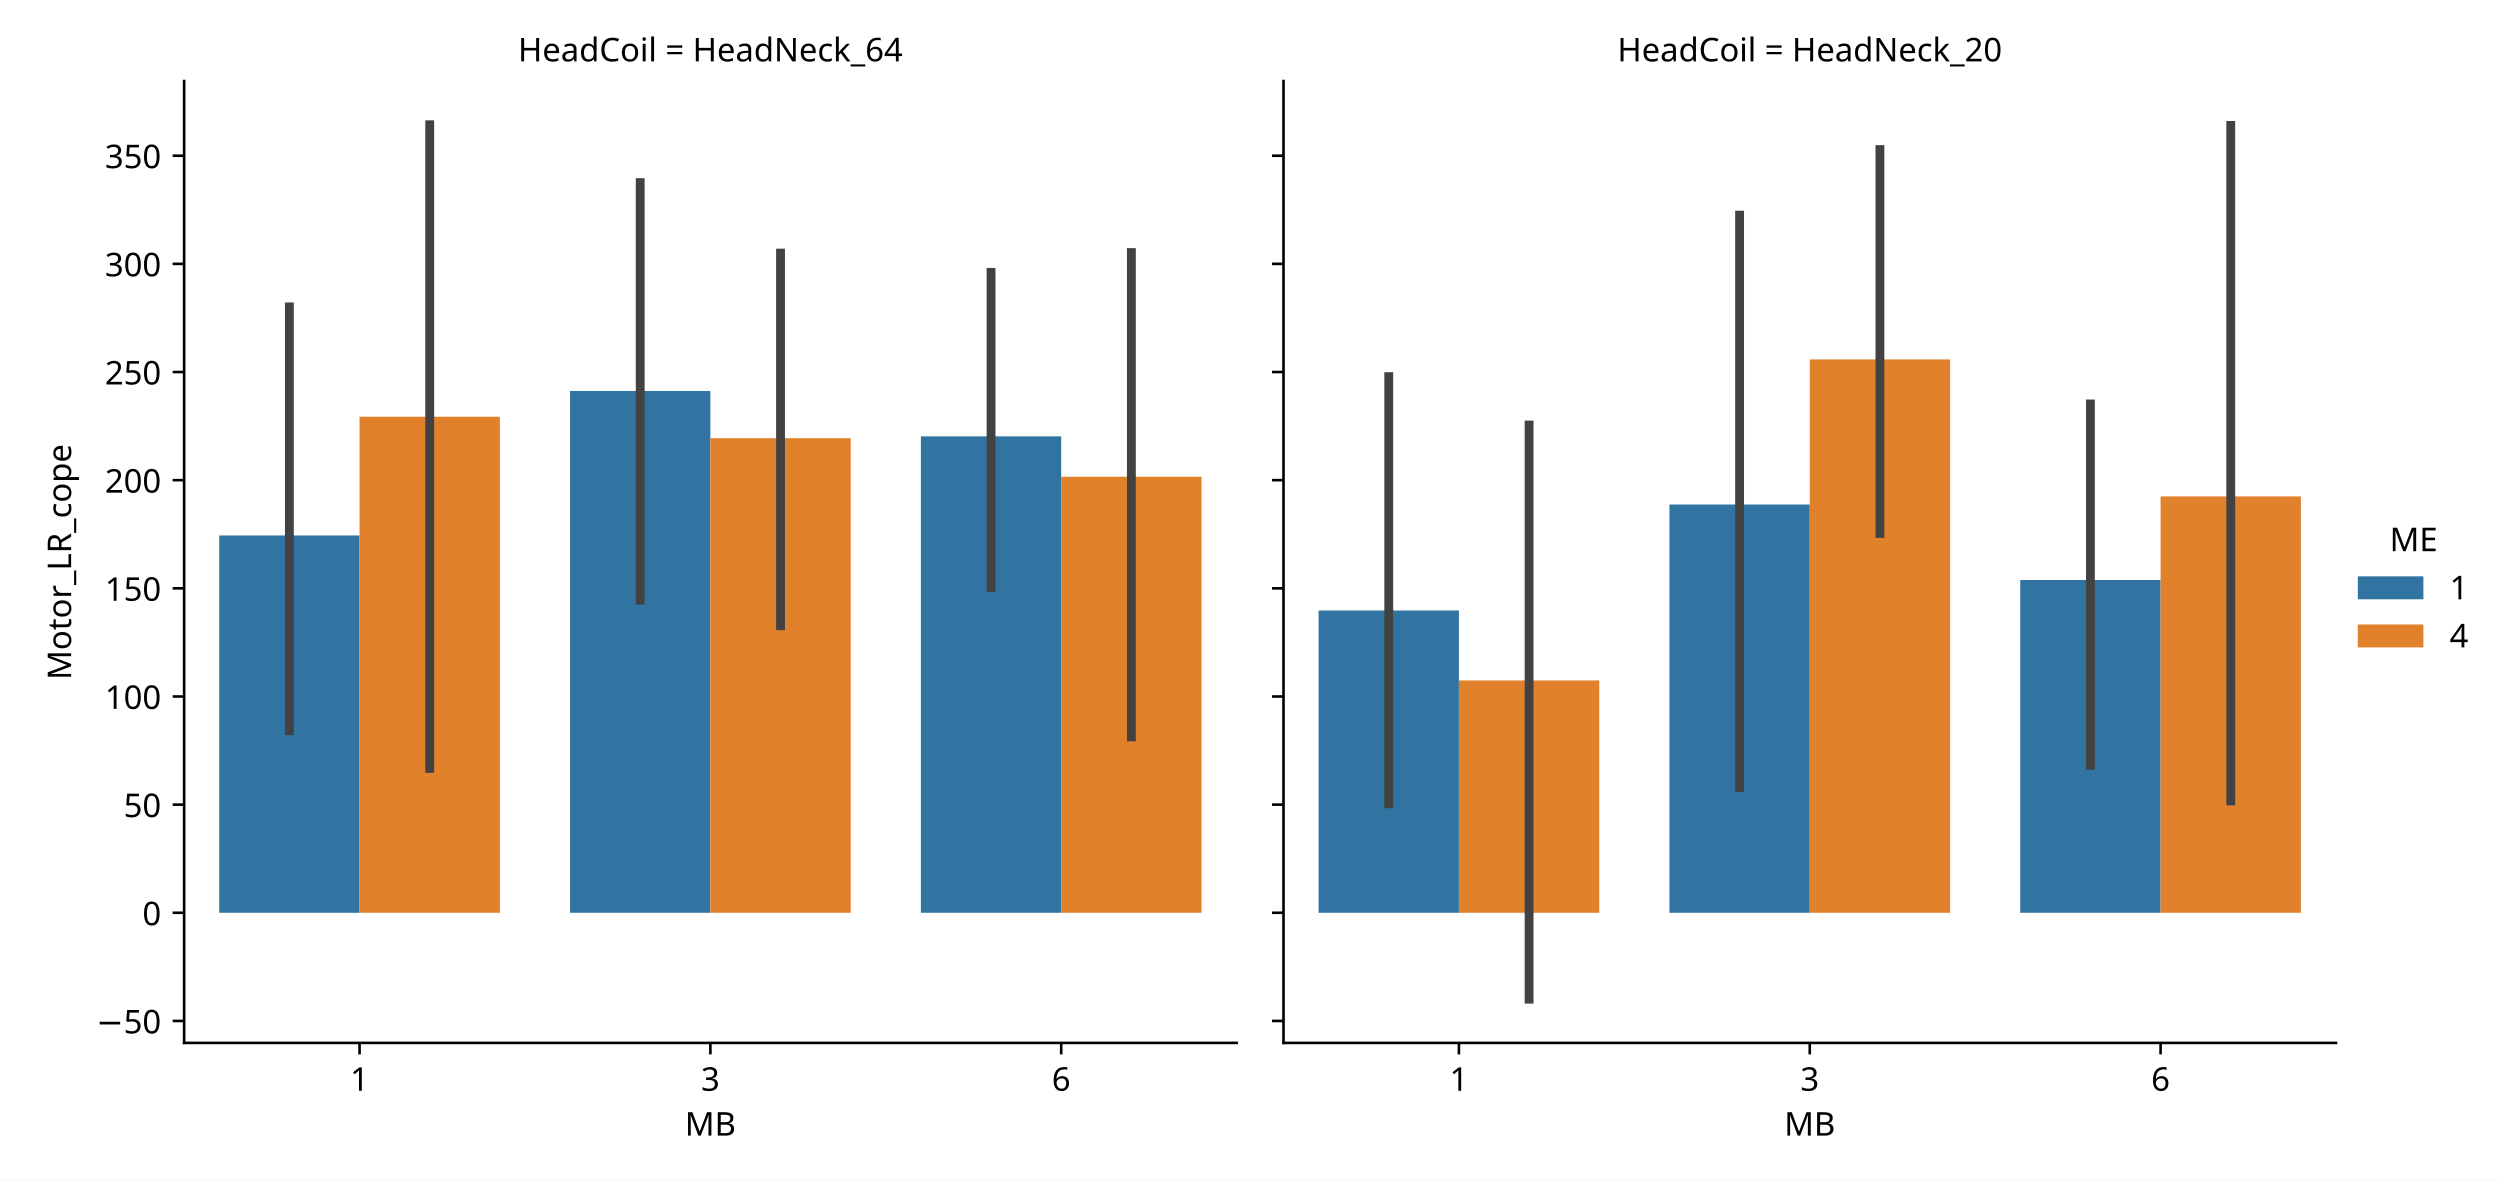
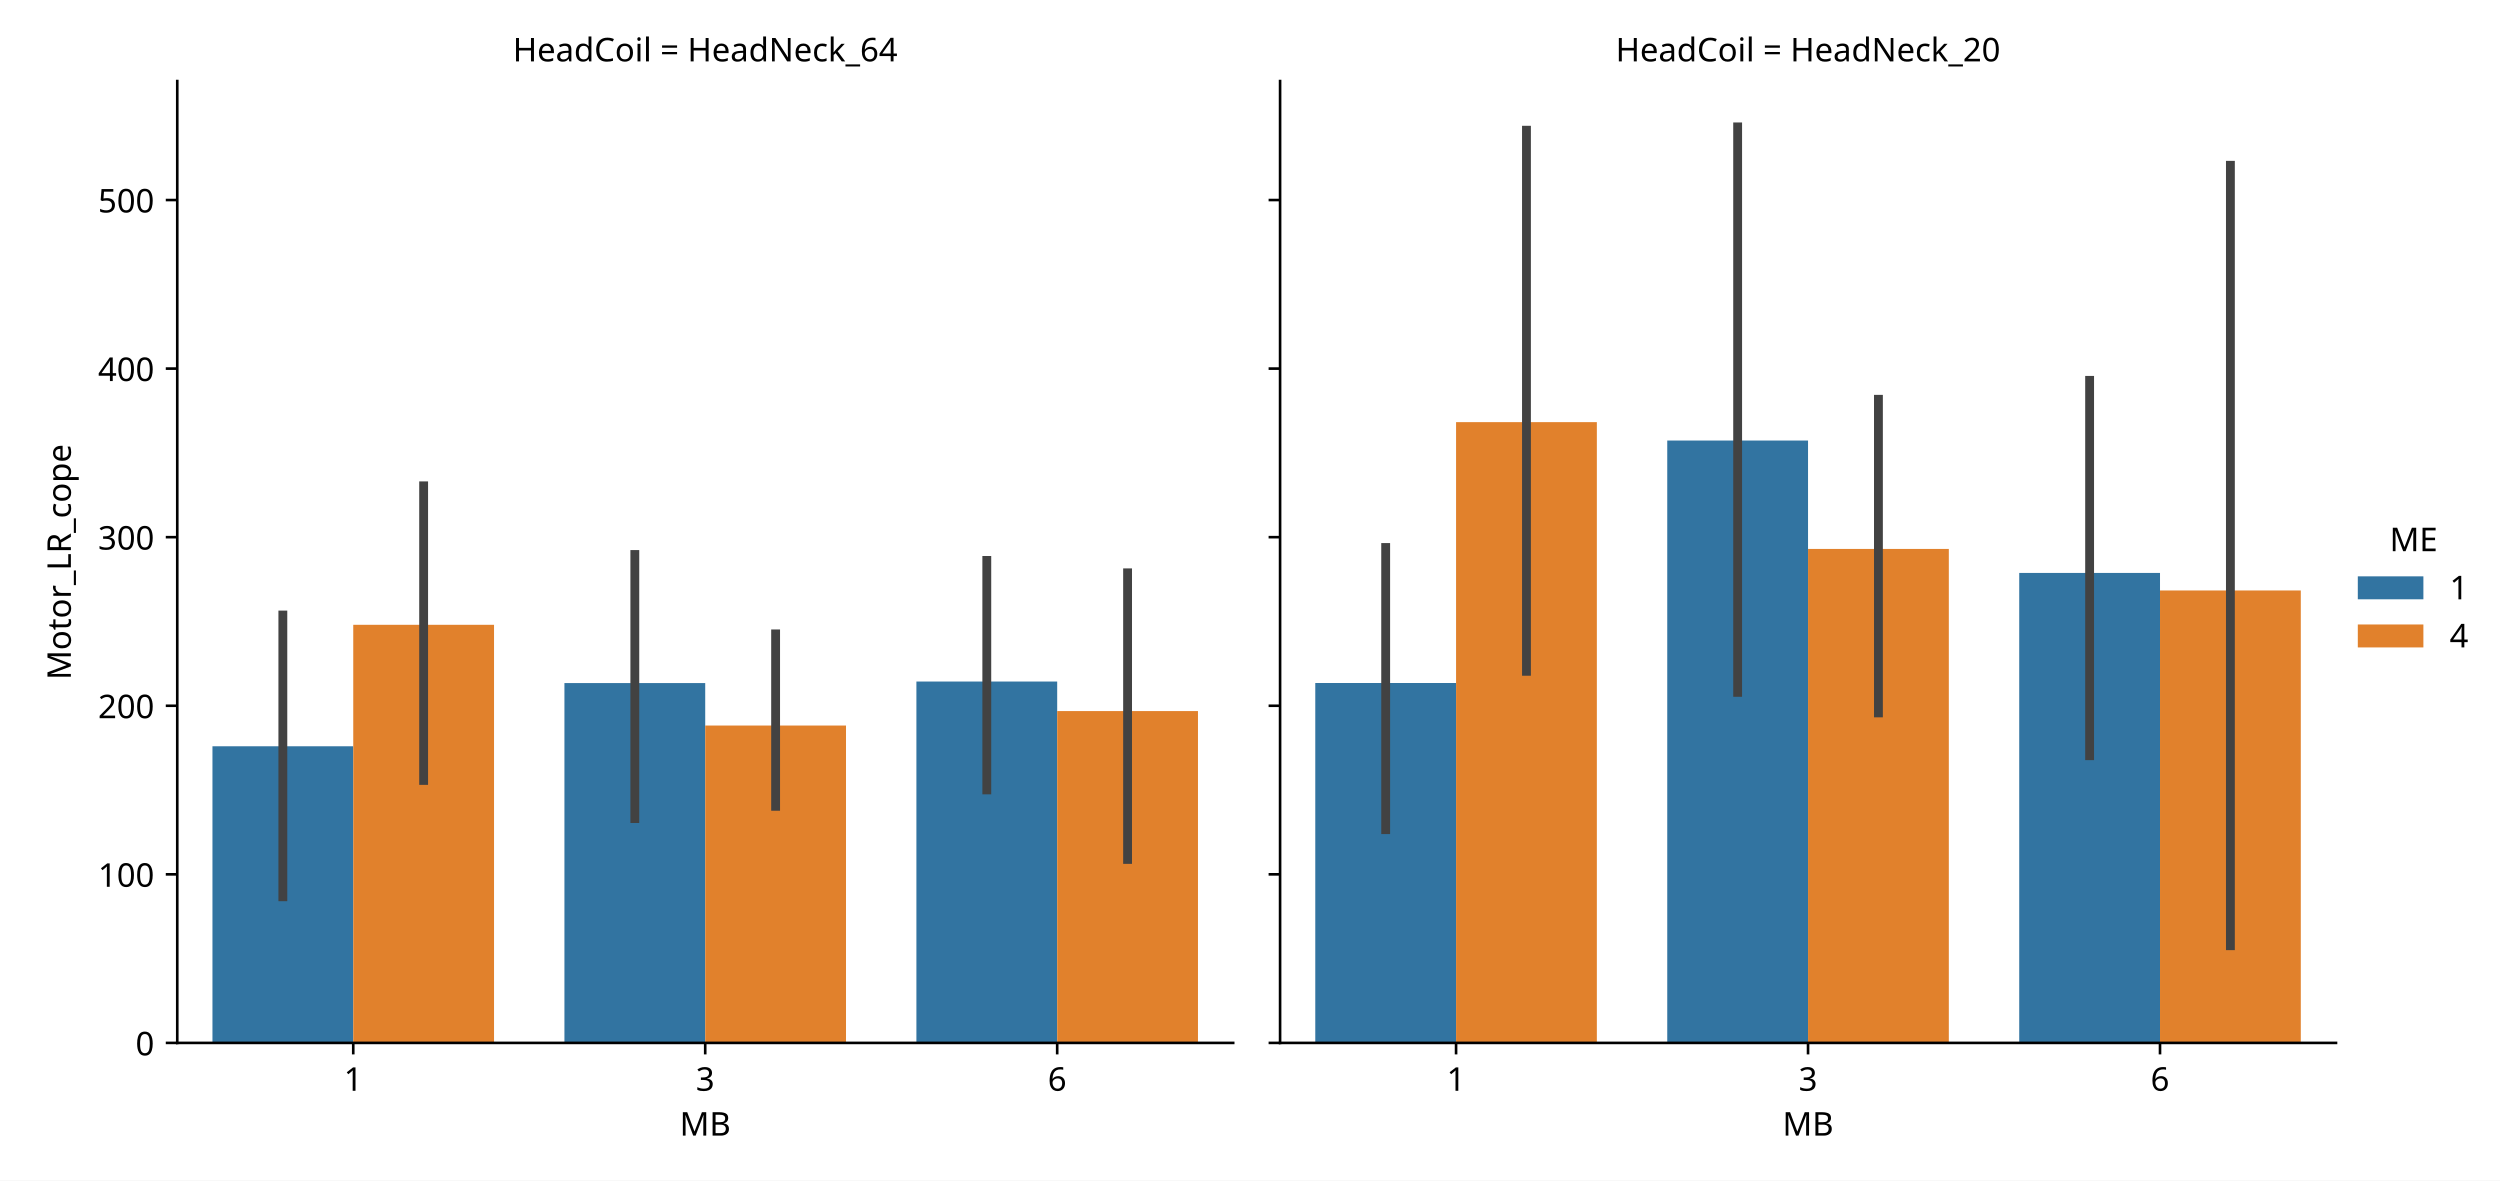
<svg xmlns="http://www.w3.org/2000/svg" xmlns:xlink="http://www.w3.org/1999/xlink" width="762.39pt" height="360pt" viewBox="0 0 762.39 360" version="1.1">
  <defs>
    <style type="text/css">*{stroke-linejoin: round; stroke-linecap: butt}</style>
  </defs>
  <g id="figure_1">
    <g id="patch_1">
      <path d="M 0 360  L 762.39 360  L 762.39 0  L 0 0  z " style="fill: #ffffff" />
    </g>
    <g id="axes_1">
      <g id="patch_2">
-         <path d="M 56.152 318.04  L 377.114 318.04  L 377.114 24.72  L 56.152 24.72  z " style="fill: #ffffff" />
+         <path d="M 54.056 318.04  L 376.064 318.04  L 376.064 24.72  L 54.056 24.72  z " style="fill: #ffffff" />
      </g>
      <g id="patch_3">
-         <path d="M 66.851 278.359  L 109.646 278.359  L 109.646 163.29  L 66.851 163.29  z " clip-path="url(#p3f615f6585)" style="fill: #3274a1" />
+         <path d="M 64.789 318.04  L 107.724 318.04  L 107.724 227.584  L 64.789 227.584  z " clip-path="url(#p8c4ea54817)" style="fill: #3274a1" />
      </g>
      <g id="patch_4">
-         <path d="M 173.838 278.359  L 216.633 278.359  L 216.633 119.233  L 173.838 119.233  z " clip-path="url(#p3f615f6585)" style="fill: #3274a1" />
+         <path d="M 172.125 318.04  L 215.06 318.04  L 215.06 208.307  L 172.125 208.307  z " clip-path="url(#p8c4ea54817)" style="fill: #3274a1" />
      </g>
      <g id="patch_5">
-         <path d="M 280.825 278.359  L 323.62 278.359  L 323.62 133.067  L 280.825 133.067  z " clip-path="url(#p3f615f6585)" style="fill: #3274a1" />
+         <path d="M 279.461 318.04  L 322.396 318.04  L 322.396 207.842  L 279.461 207.842  z " clip-path="url(#p8c4ea54817)" style="fill: #3274a1" />
      </g>
      <g id="patch_6">
-         <path d="M 109.646 278.359  L 152.441 278.359  L 152.441 127.082  L 109.646 127.082  z " clip-path="url(#p3f615f6585)" style="fill: #e1812c" />
+         <path d="M 107.724 318.04  L 150.658 318.04  L 150.658 190.539  L 107.724 190.539  z " clip-path="url(#p8c4ea54817)" style="fill: #e1812c" />
      </g>
      <g id="patch_7">
-         <path d="M 216.633 278.359  L 259.428 278.359  L 259.428 133.627  L 216.633 133.627  z " clip-path="url(#p3f615f6585)" style="fill: #e1812c" />
+         <path d="M 215.06 318.04  L 257.994 318.04  L 257.994 221.247  L 215.06 221.247  z " clip-path="url(#p8c4ea54817)" style="fill: #e1812c" />
      </g>
      <g id="patch_8">
-         <path d="M 323.62 278.359  L 366.415 278.359  L 366.415 145.393  L 323.62 145.393  z " clip-path="url(#p3f615f6585)" style="fill: #e1812c" />
+         <path d="M 322.396 318.04  L 365.33 318.04  L 365.33 216.835  L 322.396 216.835  z " clip-path="url(#p8c4ea54817)" style="fill: #e1812c" />
      </g>
      <g id="matplotlib.axis_1">
        <g id="xtick_1">
          <g id="line2d_1">
            <defs>
-               <path id="m6bc5bbfa1c" d="M 0 0  L 0 3.5  " style="stroke: #000000; stroke-width: 0.8" />
+               <path id="ma4cead596b" d="M 0 0  L 0 3.5  " style="stroke: #000000; stroke-width: 0.8" />
            </defs>
            <g>
-               <use xlink:href="#m6bc5bbfa1c" x="109.646" y="318.04" style="stroke: #000000; stroke-width: 0.8" />
+               <use xlink:href="#ma4cead596b" x="107.724" y="318.04" style="stroke: #000000; stroke-width: 0.8" />
            </g>
          </g>
          <g id="text_1">
-             <text style="font: 10px 'sans-serif'; text-anchor: middle" x="109.646" y="332.638" transform="rotate(-0, 109.6457, 332.6384)">1</text>
+             <text style="font: 10px 'sans-serif'; text-anchor: middle" x="107.724" y="332.638" transform="rotate(-0, 107.7236, 332.6384)">1</text>
          </g>
        </g>
        <g id="xtick_2">
          <g id="line2d_2">
            <g>
-               <use xlink:href="#m6bc5bbfa1c" x="216.633" y="318.04" style="stroke: #000000; stroke-width: 0.8" />
+               <use xlink:href="#ma4cead596b" x="215.06" y="318.04" style="stroke: #000000; stroke-width: 0.8" />
            </g>
          </g>
          <g id="text_2">
-             <text style="font: 10px 'sans-serif'; text-anchor: middle" x="216.633" y="332.638" transform="rotate(-0, 216.6328, 332.6384)">3</text>
+             <text style="font: 10px 'sans-serif'; text-anchor: middle" x="215.06" y="332.638" transform="rotate(-0, 215.0598, 332.6384)">3</text>
          </g>
        </g>
        <g id="xtick_3">
          <g id="line2d_3">
            <g>
-               <use xlink:href="#m6bc5bbfa1c" x="323.62" y="318.04" style="stroke: #000000; stroke-width: 0.8" />
+               <use xlink:href="#ma4cead596b" x="322.396" y="318.04" style="stroke: #000000; stroke-width: 0.8" />
            </g>
          </g>
          <g id="text_3">
-             <text style="font: 10px 'sans-serif'; text-anchor: middle" x="323.62" y="332.638" transform="rotate(-0, 323.62, 332.6384)">6</text>
+             <text style="font: 10px 'sans-serif'; text-anchor: middle" x="322.396" y="332.638" transform="rotate(-0, 322.3959, 332.6384)">6</text>
          </g>
        </g>
        <g id="text_4">
-           <text style="font: 10px 'sans-serif'; text-anchor: middle" x="216.633" y="346.317" transform="rotate(-0, 216.6328, 346.3166)">MB</text>
+           <text style="font: 10px 'sans-serif'; text-anchor: middle" x="215.06" y="346.317" transform="rotate(-0, 215.0598, 346.3166)">MB</text>
        </g>
      </g>
      <g id="matplotlib.axis_2">
        <g id="ytick_1">
          <g id="line2d_4">
            <defs>
-               <path id="mf9d17d837a" d="M 0 0  L -3.5 0  " style="stroke: #000000; stroke-width: 0.8" />
+               <path id="m4488eb19e1" d="M 0 0  L -3.5 0  " style="stroke: #000000; stroke-width: 0.8" />
            </defs>
            <g>
-               <use xlink:href="#mf9d17d837a" x="56.152" y="311.341" style="stroke: #000000; stroke-width: 0.8" />
+               <use xlink:href="#m4488eb19e1" x="54.056" y="318.04" style="stroke: #000000; stroke-width: 0.8" />
            </g>
          </g>
          <g id="text_5">
-             <text style="font: 10px 'sans-serif'; text-anchor: end" x="49.152" y="315.14" transform="rotate(-0, 49.15214, 315.14)">−50</text>
+             <text style="font: 10px 'sans-serif'; text-anchor: end" x="47.056" y="321.839" transform="rotate(-0, 47.05557, 321.8392)">0</text>
          </g>
        </g>
        <g id="ytick_2">
          <g id="line2d_5">
            <g>
-               <use xlink:href="#mf9d17d837a" x="56.152" y="278.359" style="stroke: #000000; stroke-width: 0.8" />
+               <use xlink:href="#m4488eb19e1" x="54.056" y="266.631" style="stroke: #000000; stroke-width: 0.8" />
            </g>
          </g>
          <g id="text_6">
-             <text style="font: 10px 'sans-serif'; text-anchor: end" x="49.152" y="282.158" transform="rotate(-0, 49.15214, 282.1584)">0</text>
+             <text style="font: 10px 'sans-serif'; text-anchor: end" x="47.056" y="270.43" transform="rotate(-0, 47.05557, 270.4304)">100</text>
          </g>
        </g>
        <g id="ytick_3">
          <g id="line2d_6">
            <g>
-               <use xlink:href="#mf9d17d837a" x="56.152" y="245.378" style="stroke: #000000; stroke-width: 0.8" />
+               <use xlink:href="#m4488eb19e1" x="54.056" y="215.222" style="stroke: #000000; stroke-width: 0.8" />
            </g>
          </g>
          <g id="text_7">
-             <text style="font: 10px 'sans-serif'; text-anchor: end" x="49.152" y="249.177" transform="rotate(-0, 49.15214, 249.1769)">50</text>
+             <text style="font: 10px 'sans-serif'; text-anchor: end" x="47.056" y="219.022" transform="rotate(-0, 47.05557, 219.0216)">200</text>
          </g>
        </g>
        <g id="ytick_4">
          <g id="line2d_7">
            <g>
-               <use xlink:href="#mf9d17d837a" x="56.152" y="212.396" style="stroke: #000000; stroke-width: 0.8" />
+               <use xlink:href="#m4488eb19e1" x="54.056" y="163.814" style="stroke: #000000; stroke-width: 0.8" />
            </g>
          </g>
          <g id="text_8">
-             <text style="font: 10px 'sans-serif'; text-anchor: end" x="49.152" y="216.195" transform="rotate(-0, 49.15214, 216.1953)">100</text>
+             <text style="font: 10px 'sans-serif'; text-anchor: end" x="47.056" y="167.613" transform="rotate(-0, 47.05557, 167.6128)">300</text>
          </g>
        </g>
        <g id="ytick_5">
          <g id="line2d_8">
            <g>
-               <use xlink:href="#mf9d17d837a" x="56.152" y="179.415" style="stroke: #000000; stroke-width: 0.8" />
+               <use xlink:href="#m4488eb19e1" x="54.056" y="112.405" style="stroke: #000000; stroke-width: 0.8" />
            </g>
          </g>
          <g id="text_9">
-             <text style="font: 10px 'sans-serif'; text-anchor: end" x="49.152" y="183.214" transform="rotate(-0, 49.15214, 183.2138)">150</text>
+             <text style="font: 10px 'sans-serif'; text-anchor: end" x="47.056" y="116.204" transform="rotate(-0, 47.05557, 116.2041)">400</text>
          </g>
        </g>
        <g id="ytick_6">
          <g id="line2d_9">
            <g>
-               <use xlink:href="#mf9d17d837a" x="56.152" y="146.433" style="stroke: #000000; stroke-width: 0.8" />
+               <use xlink:href="#m4488eb19e1" x="54.056" y="60.996" style="stroke: #000000; stroke-width: 0.8" />
            </g>
          </g>
          <g id="text_10">
-             <text style="font: 10px 'sans-serif'; text-anchor: end" x="49.152" y="150.232" transform="rotate(-0, 49.15214, 150.2323)">200</text>
-           </g>
-         </g>
-         <g id="ytick_7">
-           <g id="line2d_10">
-             <g>
-               <use xlink:href="#mf9d17d837a" x="56.152" y="113.452" style="stroke: #000000; stroke-width: 0.8" />
-             </g>
-           </g>
-           <g id="text_11">
-             <text style="font: 10px 'sans-serif'; text-anchor: end" x="49.152" y="117.251" transform="rotate(-0, 49.15214, 117.2507)">250</text>
-           </g>
-         </g>
-         <g id="ytick_8">
-           <g id="line2d_11">
-             <g>
-               <use xlink:href="#mf9d17d837a" x="56.152" y="80.47" style="stroke: #000000; stroke-width: 0.8" />
-             </g>
-           </g>
-           <g id="text_12">
-             <text style="font: 10px 'sans-serif'; text-anchor: end" x="49.152" y="84.269" transform="rotate(-0, 49.15214, 84.26918)">300</text>
-           </g>
-         </g>
-         <g id="ytick_9">
-           <g id="line2d_12">
-             <g>
-               <use xlink:href="#mf9d17d837a" x="56.152" y="47.488" style="stroke: #000000; stroke-width: 0.8" />
-             </g>
-           </g>
-           <g id="text_13">
-             <text style="font: 10px 'sans-serif'; text-anchor: end" x="49.152" y="51.288" transform="rotate(-0, 49.15214, 51.28764)">350</text>
-           </g>
-         </g>
-         <g id="text_14">
-           <text style="font: 10px 'sans-serif'; text-anchor: middle" x="21.69" y="171.38" transform="rotate(-90, 21.68964, 171.38)">Motor_LR_cope</text>
-         </g>
+             <text style="font: 10px 'sans-serif'; text-anchor: end" x="47.056" y="64.795" transform="rotate(-0, 47.05557, 64.79527)">500</text>
+           </g>
+         </g>
+         <g id="text_11">
+           <text style="font: 10px 'sans-serif'; text-anchor: middle" x="21.61" y="171.38" transform="rotate(-90, 21.61026, 171.38)">Motor_LR_cope</text>
+         </g>
+       </g>
+       <g id="line2d_10">
+         <path d="M 86.256 273.468  L 86.256 187.551  " clip-path="url(#p8c4ea54817)" style="fill: none; stroke: #424242; stroke-width: 2.7; stroke-linecap: square" />
+       </g>
+       <g id="line2d_11">
+         <path d="M 193.593 249.629  L 193.593 169.098  " clip-path="url(#p8c4ea54817)" style="fill: none; stroke: #424242; stroke-width: 2.7; stroke-linecap: square" />
+       </g>
+       <g id="line2d_12">
+         <path d="M 300.929 240.894  L 300.929 170.91  " clip-path="url(#p8c4ea54817)" style="fill: none; stroke: #424242; stroke-width: 2.7; stroke-linecap: square" />
      </g>
      <g id="line2d_13">
-         <path d="M 88.248 222.852  L 88.248 93.593  " clip-path="url(#p3f615f6585)" style="fill: none; stroke: #424242; stroke-width: 2.7; stroke-linecap: square" />
+         <path d="M 129.191 238.001  L 129.191 148.154  " clip-path="url(#p8c4ea54817)" style="fill: none; stroke: #424242; stroke-width: 2.7; stroke-linecap: square" />
      </g>
      <g id="line2d_14">
-         <path d="M 195.235 183.04  L 195.235 55.685  " clip-path="url(#p3f615f6585)" style="fill: none; stroke: #424242; stroke-width: 2.7; stroke-linecap: square" />
+         <path d="M 236.527 245.881  L 236.527 193.316  " clip-path="url(#p8c4ea54817)" style="fill: none; stroke: #424242; stroke-width: 2.7; stroke-linecap: square" />
      </g>
      <g id="line2d_15">
-         <path d="M 302.223 179.157  L 302.223 83.065  " clip-path="url(#p3f615f6585)" style="fill: none; stroke: #424242; stroke-width: 2.7; stroke-linecap: square" />
-       </g>
-       <g id="line2d_16">
-         <path d="M 131.043 234.341  L 131.043 38.053  " clip-path="url(#p3f615f6585)" style="fill: none; stroke: #424242; stroke-width: 2.7; stroke-linecap: square" />
-       </g>
-       <g id="line2d_17">
-         <path d="M 238.03 190.807  L 238.03 77.188  " clip-path="url(#p3f615f6585)" style="fill: none; stroke: #424242; stroke-width: 2.7; stroke-linecap: square" />
-       </g>
-       <g id="line2d_18">
-         <path d="M 345.017 224.722  L 345.017 77.018  " clip-path="url(#p3f615f6585)" style="fill: none; stroke: #424242; stroke-width: 2.7; stroke-linecap: square" />
+         <path d="M 343.863 262.085  L 343.863 174.682  " clip-path="url(#p8c4ea54817)" style="fill: none; stroke: #424242; stroke-width: 2.7; stroke-linecap: square" />
      </g>
      <g id="patch_9">
-         <path d="M 56.152 318.04  L 56.152 24.72  " style="fill: none; stroke: #000000; stroke-width: 0.8; stroke-linejoin: miter; stroke-linecap: square" />
+         <path d="M 54.056 318.04  L 54.056 24.72  " style="fill: none; stroke: #000000; stroke-width: 0.8; stroke-linejoin: miter; stroke-linecap: square" />
      </g>
      <g id="patch_10">
-         <path d="M 56.152 318.04  L 377.114 318.04  " style="fill: none; stroke: #000000; stroke-width: 0.8; stroke-linejoin: miter; stroke-linecap: square" />
-       </g>
-       <g id="text_15">
-         <text style="font: 10px 'sans-serif'; text-anchor: middle" x="216.633" y="18.72" transform="rotate(-0, 216.6328, 18.72)">HeadCoil = HeadNeck_64</text>
+         <path d="M 54.056 318.04  L 376.064 318.04  " style="fill: none; stroke: #000000; stroke-width: 0.8; stroke-linejoin: miter; stroke-linecap: square" />
+       </g>
+       <g id="text_12">
+         <text style="font: 10px 'sans-serif'; text-anchor: middle" x="215.06" y="18.72" transform="rotate(-0, 215.0598, 18.72)">HeadCoil = HeadNeck_64</text>
      </g>
    </g>
    <g id="axes_2">
      <g id="patch_11">
-         <path d="M 391.415 318.04  L 712.376 318.04  L 712.376 24.72  L 391.415 24.72  z " style="fill: #ffffff" />
+         <path d="M 390.368 318.04  L 712.376 318.04  L 712.376 24.72  L 390.368 24.72  z " style="fill: #ffffff" />
      </g>
      <g id="patch_12">
-         <path d="M 402.113 278.359  L 444.908 278.359  L 444.908 186.168  L 402.113 186.168  z " clip-path="url(#pb9ac52c9e5)" style="fill: #3274a1" />
+         <path d="M 401.101 318.04  L 444.036 318.04  L 444.036 208.287  L 401.101 208.287  z " clip-path="url(#p45c07a06db)" style="fill: #3274a1" />
      </g>
      <g id="patch_13">
-         <path d="M 509.101 278.359  L 551.895 278.359  L 551.895 153.85  L 509.101 153.85  z " clip-path="url(#pb9ac52c9e5)" style="fill: #3274a1" />
+         <path d="M 508.437 318.04  L 551.372 318.04  L 551.372 134.35  L 508.437 134.35  z " clip-path="url(#p45c07a06db)" style="fill: #3274a1" />
      </g>
      <g id="patch_14">
-         <path d="M 616.088 278.359  L 658.883 278.359  L 658.883 176.876  L 616.088 176.876  z " clip-path="url(#pb9ac52c9e5)" style="fill: #3274a1" />
+         <path d="M 615.774 318.04  L 658.708 318.04  L 658.708 174.725  L 615.774 174.725  z " clip-path="url(#p45c07a06db)" style="fill: #3274a1" />
      </g>
      <g id="patch_15">
-         <path d="M 444.908 278.359  L 487.703 278.359  L 487.703 207.512  L 444.908 207.512  z " clip-path="url(#pb9ac52c9e5)" style="fill: #e1812c" />
+         <path d="M 444.036 318.04  L 486.97 318.04  L 486.97 128.728  L 444.036 128.728  z " clip-path="url(#p45c07a06db)" style="fill: #e1812c" />
      </g>
      <g id="patch_16">
-         <path d="M 551.895 278.359  L 594.69 278.359  L 594.69 109.607  L 551.895 109.607  z " clip-path="url(#pb9ac52c9e5)" style="fill: #e1812c" />
+         <path d="M 551.372 318.04  L 594.306 318.04  L 594.306 167.401  L 551.372 167.401  z " clip-path="url(#p45c07a06db)" style="fill: #e1812c" />
      </g>
      <g id="patch_17">
-         <path d="M 658.883 278.359  L 701.677 278.359  L 701.677 151.381  L 658.883 151.381  z " clip-path="url(#pb9ac52c9e5)" style="fill: #e1812c" />
+         <path d="M 658.708 318.04  L 701.642 318.04  L 701.642 180.058  L 658.708 180.058  z " clip-path="url(#p45c07a06db)" style="fill: #e1812c" />
      </g>
      <g id="matplotlib.axis_3">
        <g id="xtick_4">
+           <g id="line2d_16">
+             <g>
+               <use xlink:href="#ma4cead596b" x="444.036" y="318.04" style="stroke: #000000; stroke-width: 0.8" />
+             </g>
+           </g>
+           <g id="text_13">
+             <text style="font: 10px 'sans-serif'; text-anchor: middle" x="444.036" y="332.638" transform="rotate(-0, 444.0358, 332.6384)">1</text>
+           </g>
+         </g>
+         <g id="xtick_5">
+           <g id="line2d_17">
+             <g>
+               <use xlink:href="#ma4cead596b" x="551.372" y="318.04" style="stroke: #000000; stroke-width: 0.8" />
+             </g>
+           </g>
+           <g id="text_14">
+             <text style="font: 10px 'sans-serif'; text-anchor: middle" x="551.372" y="332.638" transform="rotate(-0, 551.3719, 332.6384)">3</text>
+           </g>
+         </g>
+         <g id="xtick_6">
+           <g id="line2d_18">
+             <g>
+               <use xlink:href="#ma4cead596b" x="658.708" y="318.04" style="stroke: #000000; stroke-width: 0.8" />
+             </g>
+           </g>
+           <g id="text_15">
+             <text style="font: 10px 'sans-serif'; text-anchor: middle" x="658.708" y="332.638" transform="rotate(-0, 658.708, 332.6384)">6</text>
+           </g>
+         </g>
+         <g id="text_16">
+           <text style="font: 10px 'sans-serif'; text-anchor: middle" x="551.372" y="346.317" transform="rotate(-0, 551.3719, 346.3166)">MB</text>
+         </g>
+       </g>
+       <g id="matplotlib.axis_4">
+         <g id="ytick_7">
          <g id="line2d_19">
            <g>
-               <use xlink:href="#m6bc5bbfa1c" x="444.908" y="318.04" style="stroke: #000000; stroke-width: 0.8" />
-             </g>
-           </g>
-           <g id="text_16">
-             <text style="font: 10px 'sans-serif'; text-anchor: middle" x="444.908" y="332.638" transform="rotate(-0, 444.9083, 332.6384)">1</text>
-           </g>
-         </g>
-         <g id="xtick_5">
+               <use xlink:href="#m4488eb19e1" x="390.368" y="318.04" style="stroke: #000000; stroke-width: 0.8" />
+             </g>
+           </g>
+         </g>
+         <g id="ytick_8">
          <g id="line2d_20">
            <g>
-               <use xlink:href="#m6bc5bbfa1c" x="551.895" y="318.04" style="stroke: #000000; stroke-width: 0.8" />
-             </g>
-           </g>
-           <g id="text_17">
-             <text style="font: 10px 'sans-serif'; text-anchor: middle" x="551.895" y="332.638" transform="rotate(-0, 551.8954, 332.6384)">3</text>
-           </g>
-         </g>
-         <g id="xtick_6">
+               <use xlink:href="#m4488eb19e1" x="390.368" y="266.631" style="stroke: #000000; stroke-width: 0.8" />
+             </g>
+           </g>
+         </g>
+         <g id="ytick_9">
          <g id="line2d_21">
            <g>
-               <use xlink:href="#m6bc5bbfa1c" x="658.883" y="318.04" style="stroke: #000000; stroke-width: 0.8" />
-             </g>
-           </g>
-           <g id="text_18">
-             <text style="font: 10px 'sans-serif'; text-anchor: middle" x="658.883" y="332.638" transform="rotate(-0, 658.8825, 332.6384)">6</text>
-           </g>
-         </g>
-         <g id="text_19">
-           <text style="font: 10px 'sans-serif'; text-anchor: middle" x="551.895" y="346.317" transform="rotate(-0, 551.8954, 346.3166)">MB</text>
-         </g>
-       </g>
-       <g id="matplotlib.axis_4">
+               <use xlink:href="#m4488eb19e1" x="390.368" y="215.222" style="stroke: #000000; stroke-width: 0.8" />
+             </g>
+           </g>
+         </g>
        <g id="ytick_10">
          <g id="line2d_22">
            <g>
-               <use xlink:href="#mf9d17d837a" x="391.415" y="311.341" style="stroke: #000000; stroke-width: 0.8" />
+               <use xlink:href="#m4488eb19e1" x="390.368" y="163.814" style="stroke: #000000; stroke-width: 0.8" />
            </g>
          </g>
        </g>
        <g id="ytick_11">
          <g id="line2d_23">
            <g>
-               <use xlink:href="#mf9d17d837a" x="391.415" y="278.359" style="stroke: #000000; stroke-width: 0.8" />
+               <use xlink:href="#m4488eb19e1" x="390.368" y="112.405" style="stroke: #000000; stroke-width: 0.8" />
            </g>
          </g>
        </g>
        <g id="ytick_12">
          <g id="line2d_24">
            <g>
-               <use xlink:href="#mf9d17d837a" x="391.415" y="245.378" style="stroke: #000000; stroke-width: 0.8" />
-             </g>
-           </g>
-         </g>
-         <g id="ytick_13">
-           <g id="line2d_25">
-             <g>
-               <use xlink:href="#mf9d17d837a" x="391.415" y="212.396" style="stroke: #000000; stroke-width: 0.8" />
-             </g>
-           </g>
-         </g>
-         <g id="ytick_14">
-           <g id="line2d_26">
-             <g>
-               <use xlink:href="#mf9d17d837a" x="391.415" y="179.415" style="stroke: #000000; stroke-width: 0.8" />
-             </g>
-           </g>
-         </g>
-         <g id="ytick_15">
-           <g id="line2d_27">
-             <g>
-               <use xlink:href="#mf9d17d837a" x="391.415" y="146.433" style="stroke: #000000; stroke-width: 0.8" />
-             </g>
-           </g>
-         </g>
-         <g id="ytick_16">
-           <g id="line2d_28">
-             <g>
-               <use xlink:href="#mf9d17d837a" x="391.415" y="113.452" style="stroke: #000000; stroke-width: 0.8" />
-             </g>
-           </g>
-         </g>
-         <g id="ytick_17">
-           <g id="line2d_29">
-             <g>
-               <use xlink:href="#mf9d17d837a" x="391.415" y="80.47" style="stroke: #000000; stroke-width: 0.8" />
-             </g>
-           </g>
-         </g>
-         <g id="ytick_18">
-           <g id="line2d_30">
-             <g>
-               <use xlink:href="#mf9d17d837a" x="391.415" y="47.488" style="stroke: #000000; stroke-width: 0.8" />
-             </g>
-           </g>
-         </g>
-       </g>
-       <g id="line2d_31">
-         <path d="M 423.511 245.119  L 423.511 114.844  " clip-path="url(#pb9ac52c9e5)" style="fill: none; stroke: #424242; stroke-width: 2.7; stroke-linecap: square" />
-       </g>
-       <g id="line2d_32">
-         <path d="M 530.498 240.179  L 530.498 65.622  " clip-path="url(#pb9ac52c9e5)" style="fill: none; stroke: #424242; stroke-width: 2.7; stroke-linecap: square" />
-       </g>
-       <g id="line2d_33">
-         <path d="M 637.485 233.414  L 637.485 123.181  " clip-path="url(#pb9ac52c9e5)" style="fill: none; stroke: #424242; stroke-width: 2.7; stroke-linecap: square" />
-       </g>
-       <g id="line2d_34">
-         <path d="M 466.306 304.707  L 466.306 129.607  " clip-path="url(#pb9ac52c9e5)" style="fill: none; stroke: #424242; stroke-width: 2.7; stroke-linecap: square" />
-       </g>
-       <g id="line2d_35">
-         <path d="M 573.293 162.684  L 573.293 45.605  " clip-path="url(#pb9ac52c9e5)" style="fill: none; stroke: #424242; stroke-width: 2.7; stroke-linecap: square" />
-       </g>
-       <g id="line2d_36">
-         <path d="M 680.28 244.268  L 680.28 38.258  " clip-path="url(#pb9ac52c9e5)" style="fill: none; stroke: #424242; stroke-width: 2.7; stroke-linecap: square" />
+               <use xlink:href="#m4488eb19e1" x="390.368" y="60.996" style="stroke: #000000; stroke-width: 0.8" />
+             </g>
+           </g>
+         </g>
+       </g>
+       <g id="line2d_25">
+         <path d="M 422.569 252.998  L 422.569 166.965  " clip-path="url(#p45c07a06db)" style="fill: none; stroke: #424242; stroke-width: 2.7; stroke-linecap: square" />
+       </g>
+       <g id="line2d_26">
+         <path d="M 529.905 211.146  L 529.905 38.688  " clip-path="url(#p45c07a06db)" style="fill: none; stroke: #424242; stroke-width: 2.7; stroke-linecap: square" />
+       </g>
+       <g id="line2d_27">
+         <path d="M 637.241 230.467  L 637.241 115.991  " clip-path="url(#p45c07a06db)" style="fill: none; stroke: #424242; stroke-width: 2.7; stroke-linecap: square" />
+       </g>
+       <g id="line2d_28">
+         <path d="M 465.503 204.721  L 465.503 39.712  " clip-path="url(#p45c07a06db)" style="fill: none; stroke: #424242; stroke-width: 2.7; stroke-linecap: square" />
+       </g>
+       <g id="line2d_29">
+         <path d="M 572.839 217.398  L 572.839 121.774  " clip-path="url(#p45c07a06db)" style="fill: none; stroke: #424242; stroke-width: 2.7; stroke-linecap: square" />
+       </g>
+       <g id="line2d_30">
+         <path d="M 680.175 288.389  L 680.175 50.402  " clip-path="url(#p45c07a06db)" style="fill: none; stroke: #424242; stroke-width: 2.7; stroke-linecap: square" />
      </g>
      <g id="patch_18">
-         <path d="M 391.415 318.04  L 391.415 24.72  " style="fill: none; stroke: #000000; stroke-width: 0.8; stroke-linejoin: miter; stroke-linecap: square" />
+         <path d="M 390.368 318.04  L 390.368 24.72  " style="fill: none; stroke: #000000; stroke-width: 0.8; stroke-linejoin: miter; stroke-linecap: square" />
      </g>
      <g id="patch_19">
-         <path d="M 391.415 318.04  L 712.376 318.04  " style="fill: none; stroke: #000000; stroke-width: 0.8; stroke-linejoin: miter; stroke-linecap: square" />
-       </g>
-       <g id="text_20">
-         <text style="font: 10px 'sans-serif'; text-anchor: middle" x="551.895" y="18.72" transform="rotate(-0, 551.8954, 18.72)">HeadCoil = HeadNeck_20</text>
+         <path d="M 390.368 318.04  L 712.376 318.04  " style="fill: none; stroke: #000000; stroke-width: 0.8; stroke-linejoin: miter; stroke-linecap: square" />
+       </g>
+       <g id="text_17">
+         <text style="font: 10px 'sans-serif'; text-anchor: middle" x="551.372" y="18.72" transform="rotate(-0, 551.3719, 18.72)">HeadCoil = HeadNeck_20</text>
      </g>
    </g>
    <g id="legend_1">
-       <g id="text_21">
+       <g id="text_18">
        <text style="font: 10px 'sans-serif'; text-anchor: start" x="728.735" y="168.081" transform="rotate(-0, 728.7353, 168.0813)">ME</text>
      </g>
      <g id="patch_20">
        <path d="M 719.028 182.759  L 739.028 182.759  L 739.028 175.759  L 719.028 175.759  z " style="fill: #3274a1" />
      </g>
-       <g id="text_22">
+       <g id="text_19">
        <text style="font: 10px 'sans-serif'; text-anchor: start" x="747.028" y="182.759" transform="rotate(-0, 747.0275, 182.7594)">1</text>
      </g>
      <g id="patch_21">
        <path d="M 719.028 197.438  L 739.028 197.438  L 739.028 190.438  L 719.028 190.438  z " style="fill: #e1812c" />
      </g>
-       <g id="text_23">
+       <g id="text_20">
        <text style="font: 10px 'sans-serif'; text-anchor: start" x="747.028" y="197.438" transform="rotate(-0, 747.0275, 197.4375)">4</text>
      </g>
    </g>
  </g>
  <defs>
-     <clipPath id="p3f615f6585">
-       <rect x="56.152" y="24.72" width="320.961" height="293.32" />
+     <clipPath id="p8c4ea54817">
+       <rect x="54.056" y="24.72" width="322.008" height="293.32" />
    </clipPath>
-     <clipPath id="pb9ac52c9e5">
-       <rect x="391.415" y="24.72" width="320.961" height="293.32" />
+     <clipPath id="p45c07a06db">
+       <rect x="390.368" y="24.72" width="322.008" height="293.32" />
    </clipPath>
  </defs>
</svg>
